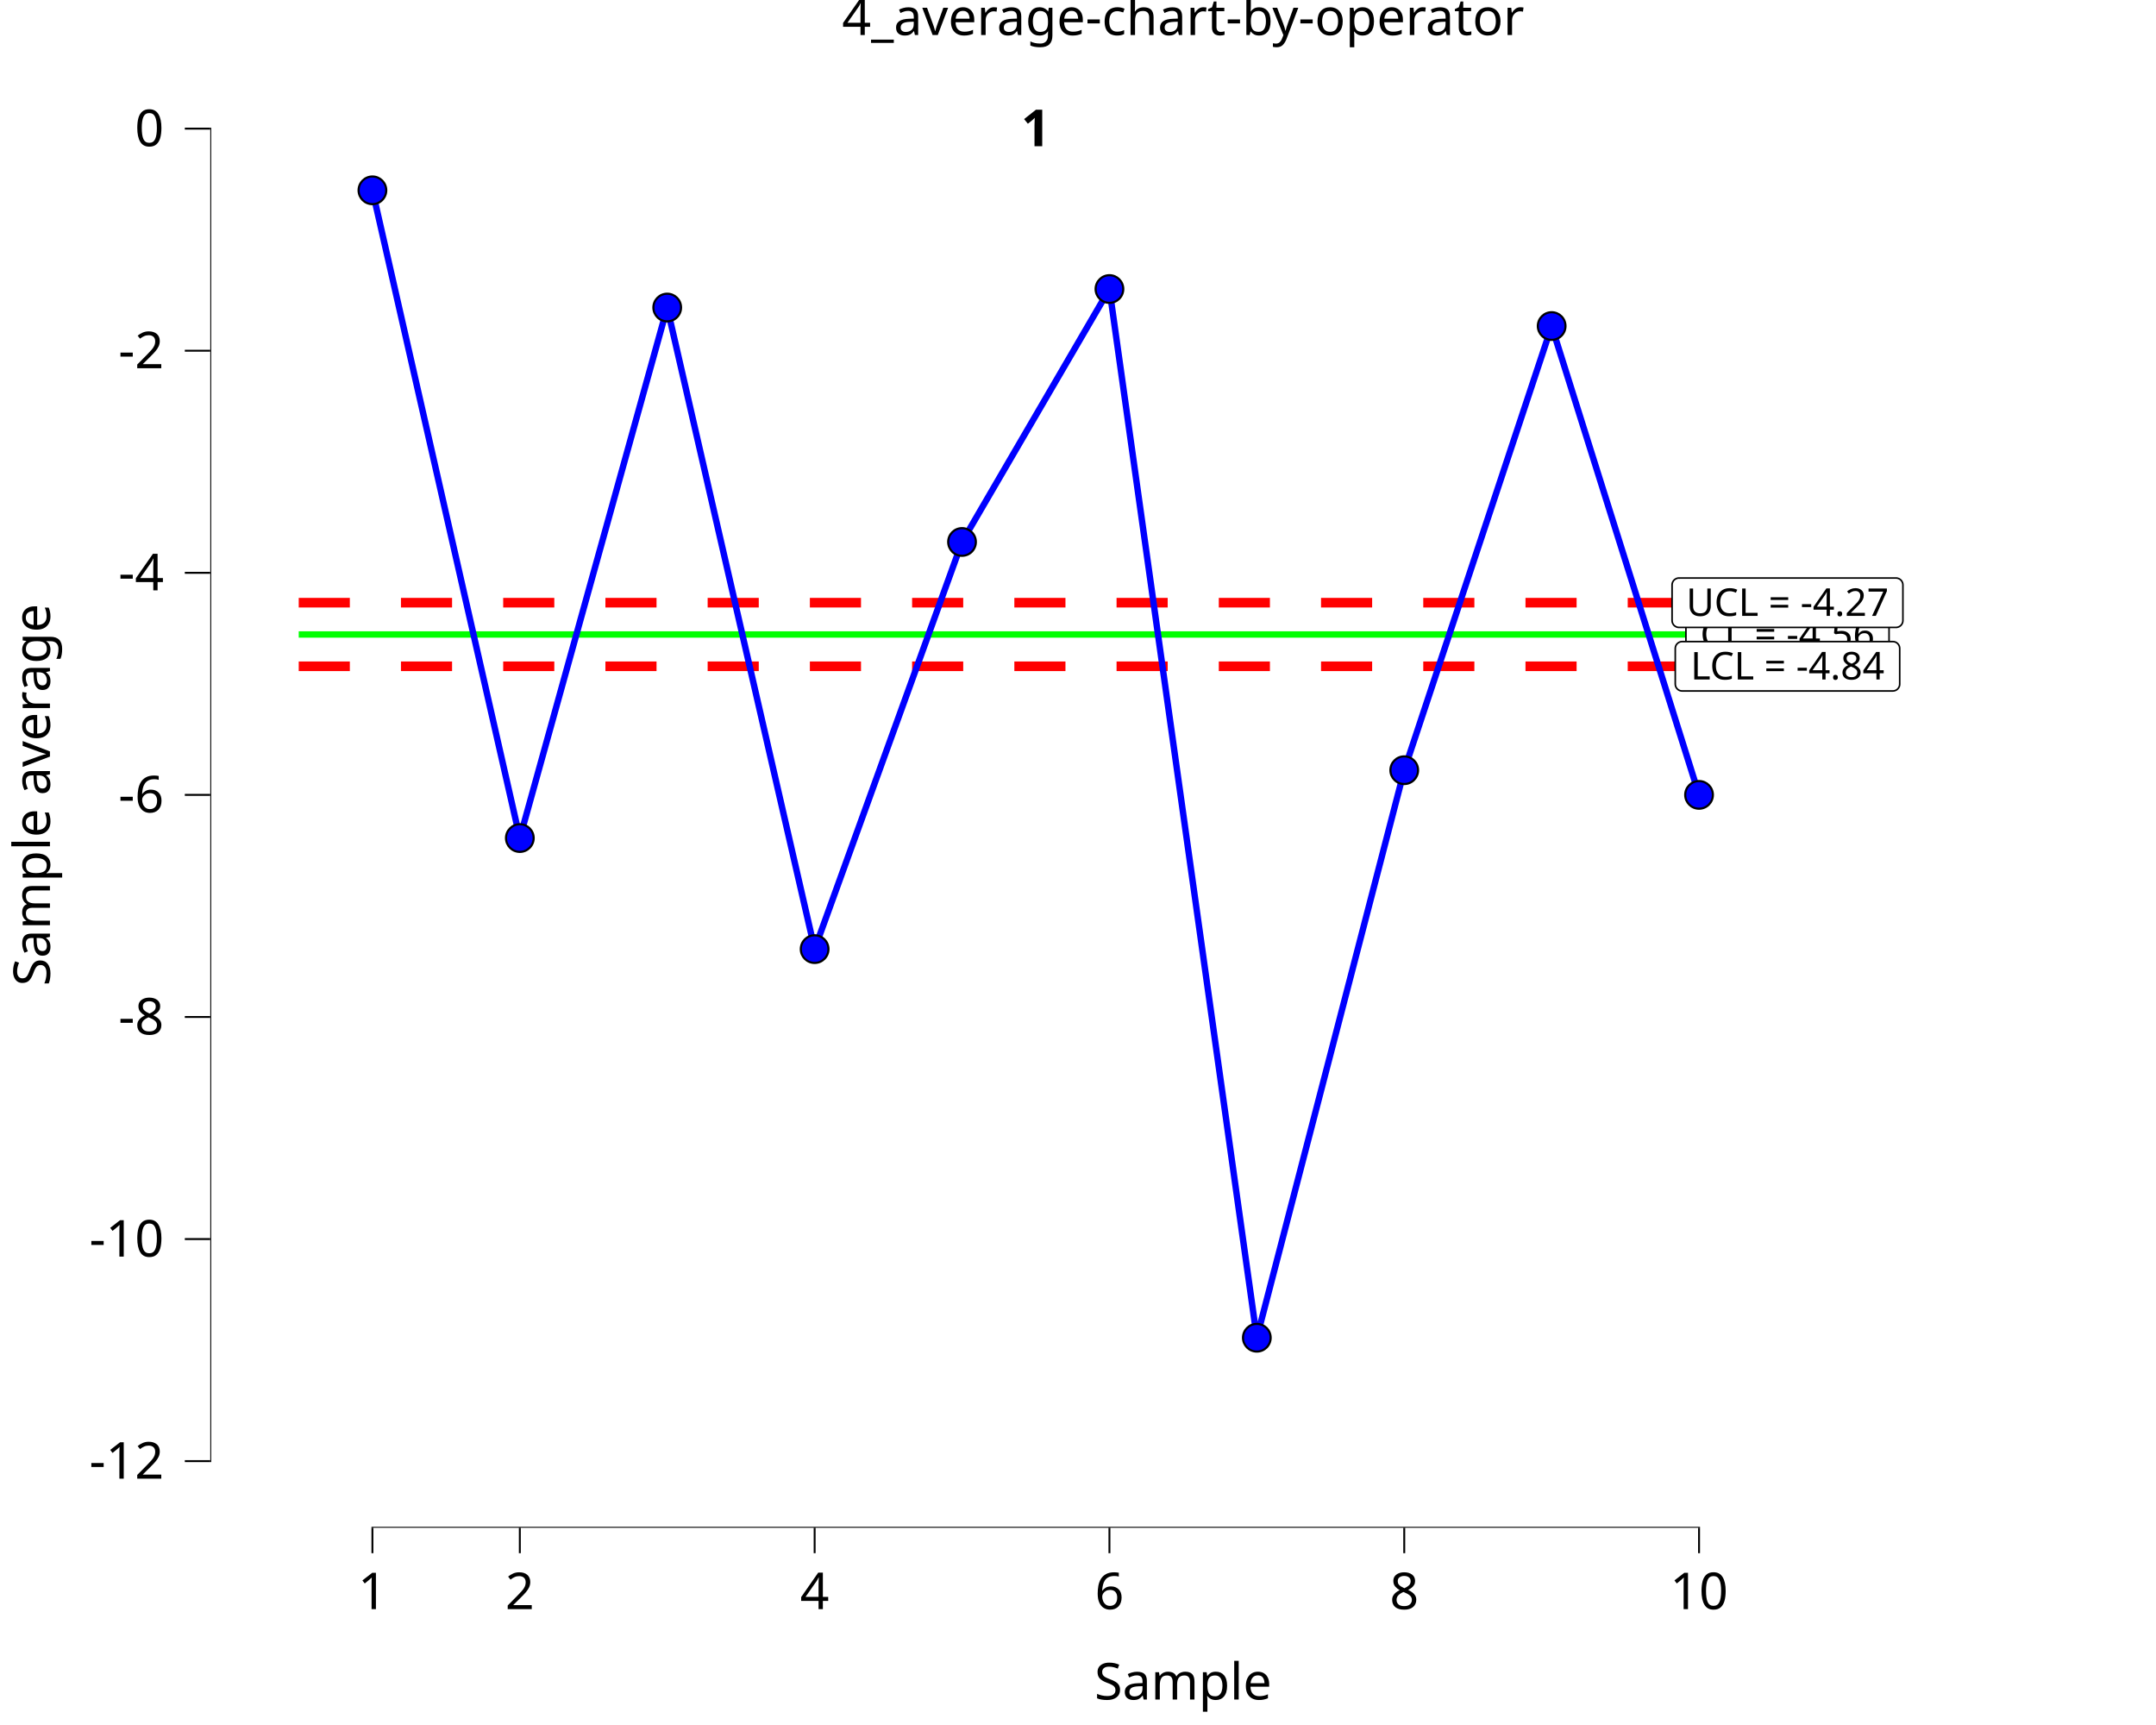
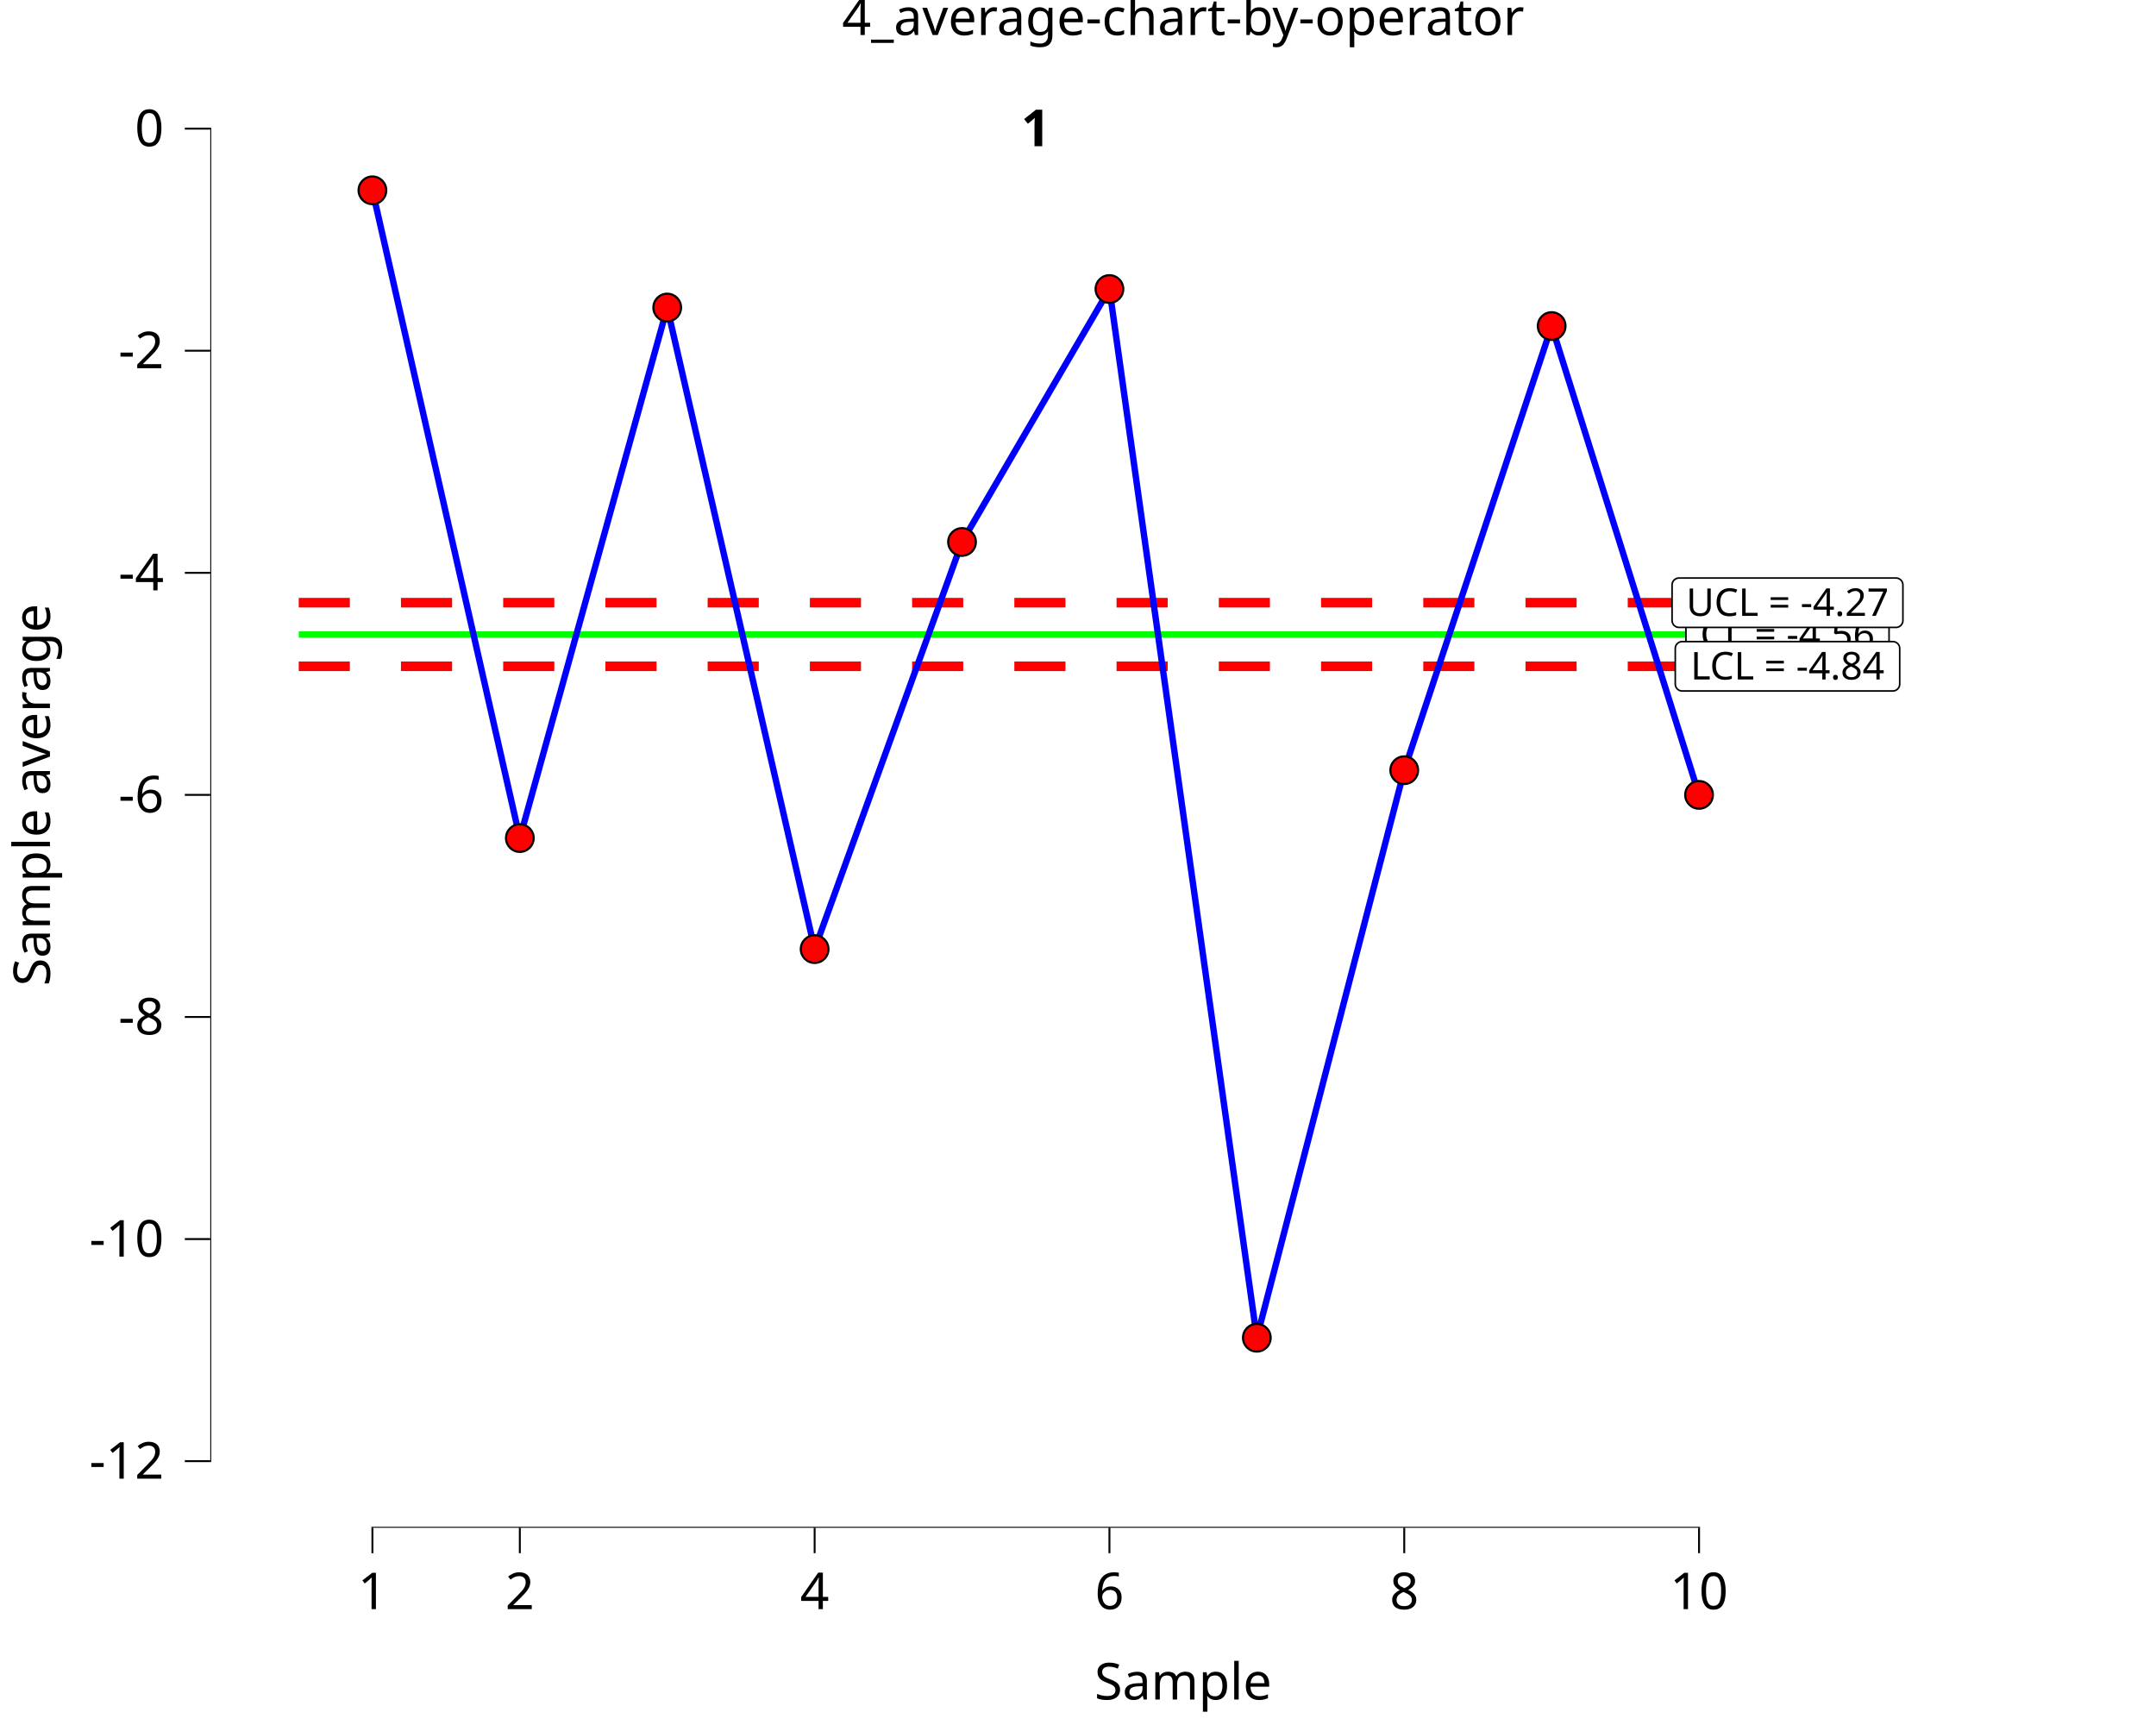
<svg xmlns="http://www.w3.org/2000/svg" class="svglite" data-engine-version="2.0" width="720.00pt" height="576.00pt" viewBox="0 0 720.00 576.00">
  <defs>
    <style type="text/css">
    .svglite line, .svglite polyline, .svglite polygon, .svglite path, .svglite rect, .svglite circle {
      fill: none;
      stroke: #000000;
      stroke-linecap: round;
      stroke-linejoin: round;
      stroke-miterlimit: 10.00;
    }
  </style>
  </defs>
  <rect width="100%" height="100%" style="stroke: none; fill: #FFFFFF;" />
  <defs>
    <clipPath id="cpMC4wMHw3MjAuMDB8MC4wMHw1NzYuMDA=">
      <rect x="0.00" y="0.00" width="720.00" height="576.00" />
    </clipPath>
  </defs>
  <g clip-path="url(#cpMC4wMHw3MjAuMDB8MC4wMHw1NzYuMDA=)">
    <rect x="0.00" y="0.00" width="720.00" height="576.00" style="stroke-width: 10.67; stroke: none;" />
  </g>
  <defs>
    <clipPath id="cpNzAuMjJ8NzIwLjAwfDIwLjcxfDUxMC4xNA==">
      <rect x="70.22" y="20.71" width="649.78" height="489.43" />
    </clipPath>
  </defs>
  <g clip-path="url(#cpNzAuMjJ8NzIwLjAwfDIwLjcxfDUxMC4xNA==)">
    <rect x="70.22" y="20.71" width="649.78" height="489.43" style="stroke-width: 10.67; stroke: none;" />
    <polyline points="99.76,211.87 148.98,211.87 148.98,211.87 198.21,211.87 198.21,211.87 247.43,211.87 247.43,211.87 296.66,211.87 296.66,211.87 345.89,211.87 345.89,211.87 395.11,211.87 395.11,211.87 444.34,211.87 444.34,211.87 493.56,211.87 493.56,211.87 542.79,211.87 542.79,211.87 592.01,211.87 592.01,211.87 " style="stroke-width: 2.13; stroke: #00FF00; stroke-linecap: butt;" />
    <polyline points="99.76,201.25 148.98,201.25 148.98,201.25 198.21,201.25 198.21,201.25 247.43,201.25 247.43,201.25 296.66,201.25 296.66,201.25 345.89,201.25 345.89,201.25 395.11,201.25 395.11,201.25 444.34,201.25 444.34,201.25 493.56,201.25 493.56,201.25 542.79,201.25 542.79,201.25 592.01,201.25 592.01,201.25 " style="stroke-width: 3.20; stroke: #FF0000; stroke-dasharray: 17.07,17.07; stroke-linecap: butt;" />
    <polyline points="99.76,222.48 148.98,222.48 148.98,222.48 198.21,222.48 198.21,222.48 247.43,222.48 247.43,222.48 296.66,222.48 296.66,222.48 345.89,222.48 345.89,222.48 395.11,222.48 395.11,222.48 444.34,222.48 444.34,222.48 493.56,222.48 493.56,222.48 542.79,222.48 542.79,222.48 592.01,222.48 592.01,222.48 " style="stroke-width: 3.20; stroke: #FF0000; stroke-dasharray: 17.07,17.07; stroke-linecap: butt;" />
    <text x="345.89" y="48.83" text-anchor="middle" style="font-size: 17.07px; font-weight: bold; font-family: sans;" textLength="9.50px" lengthAdjust="spacingAndGlyphs">1</text>
    <polygon points="565.32,220.11 628.55,220.11 628.46,220.11 628.83,220.10 629.19,220.02 629.54,219.89 629.86,219.71 630.14,219.47 630.39,219.19 630.59,218.88 630.73,218.54 630.82,218.18 630.85,217.81 630.85,217.81 630.85,205.92 630.85,205.92 630.82,205.55 630.73,205.19 630.59,204.85 630.39,204.54 630.14,204.26 629.86,204.03 629.54,203.84 629.19,203.71 628.83,203.64 628.55,203.62 565.32,203.62 565.60,203.64 565.23,203.62 564.86,203.67 564.51,203.77 564.17,203.93 563.87,204.14 563.60,204.40 563.38,204.69 563.20,205.02 563.09,205.37 563.03,205.74 563.02,205.92 563.02,217.81 563.03,217.62 563.03,217.99 563.09,218.36 563.20,218.71 563.38,219.04 563.60,219.34 563.87,219.59 564.17,219.80 564.51,219.96 564.86,220.07 565.23,220.11 " style="stroke-width: 0.53; fill: #FFFFFF;" />
    <text x="596.94" y="216.27" text-anchor="middle" style="font-size: 12.80px; font-family: sans;" textLength="60.15px" lengthAdjust="spacingAndGlyphs">CL = -4.56</text>
    <polygon points="561.76,230.73 632.11,230.73 632.02,230.72 632.39,230.71 632.75,230.63 633.10,230.50 633.42,230.32 633.71,230.08 633.95,229.80 634.15,229.49 634.30,229.15 634.38,228.79 634.41,228.42 634.41,228.42 634.41,216.54 634.41,216.54 634.38,216.17 634.30,215.81 634.15,215.46 633.95,215.15 633.71,214.87 633.42,214.64 633.10,214.45 632.75,214.32 632.39,214.25 632.11,214.23 561.76,214.23 562.04,214.25 561.67,214.23 561.30,214.28 560.95,214.38 560.61,214.54 560.31,214.75 560.04,215.01 559.81,215.30 559.64,215.63 559.53,215.98 559.47,216.35 559.46,216.54 559.46,228.42 559.47,228.23 559.47,228.61 559.53,228.97 559.64,229.32 559.81,229.65 560.04,229.95 560.31,230.21 560.61,230.42 560.95,230.58 561.30,230.68 561.67,230.72 " style="stroke-width: 0.53; fill: #FFFFFF;" />
    <text x="596.94" y="226.88" text-anchor="middle" style="font-size: 12.80px; font-family: sans;" textLength="67.27px" lengthAdjust="spacingAndGlyphs">LCL = -4.84</text>
    <polygon points="560.70,209.50 633.17,209.50 633.08,209.50 633.45,209.49 633.81,209.41 634.16,209.28 634.48,209.09 634.77,208.86 635.02,208.58 635.21,208.27 635.36,207.93 635.45,207.57 635.48,207.20 635.48,207.20 635.48,195.31 635.48,195.31 635.45,194.94 635.36,194.58 635.21,194.24 635.02,193.93 634.77,193.65 634.48,193.42 634.16,193.23 633.81,193.10 633.45,193.02 633.17,193.01 560.70,193.01 560.98,193.02 560.61,193.01 560.24,193.05 559.88,193.16 559.55,193.32 559.24,193.53 558.97,193.78 558.75,194.08 558.58,194.41 558.46,194.76 558.40,195.13 558.39,195.31 558.39,207.20 558.40,207.01 558.40,207.38 558.46,207.75 558.58,208.10 558.75,208.43 558.97,208.73 559.24,208.98 559.55,209.19 559.88,209.35 560.24,209.46 560.61,209.50 " style="stroke-width: 0.53; fill: #FFFFFF;" />
    <text x="596.94" y="205.66" text-anchor="middle" style="font-size: 12.80px; font-family: sans;" textLength="69.40px" lengthAdjust="spacingAndGlyphs">UCL = -4.27</text>
    <polyline points="124.37,63.55 173.60,279.84 222.82,102.69 272.05,316.92 321.27,180.97 370.50,96.51 419.72,446.69 468.95,257.18 518.18,108.87 567.40,265.42 " style="stroke-width: 2.13; stroke: #0000FF; stroke-linecap: butt;" />
-     <circle cx="124.37" cy="63.55" r="4.62" style="stroke-width: 0.71; fill: #0000FF;" />
-     <circle cx="173.60" cy="279.84" r="4.62" style="stroke-width: 0.71; fill: #0000FF;" />
-     <circle cx="222.82" cy="102.69" r="4.62" style="stroke-width: 0.71; fill: #0000FF;" />
-     <circle cx="272.05" cy="316.92" r="4.62" style="stroke-width: 0.71; fill: #0000FF;" />
-     <circle cx="321.27" cy="180.97" r="4.62" style="stroke-width: 0.71; fill: #0000FF;" />
-     <circle cx="370.50" cy="96.51" r="4.62" style="stroke-width: 0.71; fill: #0000FF;" />
-     <circle cx="419.72" cy="446.69" r="4.62" style="stroke-width: 0.71; fill: #0000FF;" />
-     <circle cx="468.95" cy="257.18" r="4.62" style="stroke-width: 0.71; fill: #0000FF;" />
-     <circle cx="518.18" cy="108.87" r="4.62" style="stroke-width: 0.71; fill: #0000FF;" />
-     <circle cx="567.40" cy="265.42" r="4.62" style="stroke-width: 0.71; fill: #0000FF;" />
+     <circle cx="124.37" cy="63.55" r="4.62" style="stroke-width: 0.71; fill: #FF0000;" />
+     <circle cx="173.60" cy="279.84" r="4.62" style="stroke-width: 0.71; fill: #FF0000;" />
+     <circle cx="222.82" cy="102.69" r="4.62" style="stroke-width: 0.71; fill: #FF0000;" />
+     <circle cx="272.05" cy="316.92" r="4.62" style="stroke-width: 0.71; fill: #FF0000;" />
+     <circle cx="321.27" cy="180.97" r="4.62" style="stroke-width: 0.71; fill: #FF0000;" />
+     <circle cx="370.50" cy="96.51" r="4.62" style="stroke-width: 0.71; fill: #FF0000;" />
+     <circle cx="419.72" cy="446.69" r="4.62" style="stroke-width: 0.71; fill: #FF0000;" />
+     <circle cx="468.95" cy="257.18" r="4.62" style="stroke-width: 0.71; fill: #FF0000;" />
+     <circle cx="518.18" cy="108.87" r="4.62" style="stroke-width: 0.71; fill: #FF0000;" />
+     <circle cx="567.40" cy="265.42" r="4.62" style="stroke-width: 0.71; fill: #FF0000;" />
    <line x1="124.05" y1="510.14" x2="567.72" y2="510.14" style="stroke-width: 0.64; stroke-linecap: butt;" />
    <line x1="70.22" y1="488.21" x2="70.22" y2="42.64" style="stroke-width: 0.64; stroke-linecap: butt;" />
    <rect x="70.22" y="20.71" width="649.78" height="489.43" style="stroke-width: 0.00; stroke: none;" />
  </g>
  <g clip-path="url(#cpMC4wMHw3MjAuMDB8MC4wMHw1NzYuMDA=)">
    <polyline points="70.22,510.14 70.22,20.71 " style="stroke-width: 0.00; stroke: none; stroke-linecap: butt;" />
    <text x="54.74" y="493.74" text-anchor="end" style="font-size: 17.00px; font-family: sans;" textLength="24.57px" lengthAdjust="spacingAndGlyphs">-12</text>
    <text x="54.74" y="419.59" text-anchor="end" style="font-size: 17.00px; font-family: sans;" textLength="24.57px" lengthAdjust="spacingAndGlyphs">-10</text>
    <text x="54.74" y="345.43" text-anchor="end" style="font-size: 17.00px; font-family: sans;" textLength="15.12px" lengthAdjust="spacingAndGlyphs">-8</text>
    <text x="54.74" y="271.27" text-anchor="end" style="font-size: 17.00px; font-family: sans;" textLength="15.12px" lengthAdjust="spacingAndGlyphs">-6</text>
    <text x="54.74" y="197.12" text-anchor="end" style="font-size: 17.00px; font-family: sans;" textLength="15.12px" lengthAdjust="spacingAndGlyphs">-4</text>
    <text x="54.74" y="122.96" text-anchor="end" style="font-size: 17.00px; font-family: sans;" textLength="15.12px" lengthAdjust="spacingAndGlyphs">-2</text>
    <text x="54.74" y="48.80" text-anchor="end" style="font-size: 17.00px; font-family: sans;" textLength="9.46px" lengthAdjust="spacingAndGlyphs">0</text>
    <polyline points="61.72,487.89 70.22,487.89 " style="stroke-width: 0.64; stroke-linecap: butt;" />
    <polyline points="61.72,413.74 70.22,413.74 " style="stroke-width: 0.64; stroke-linecap: butt;" />
    <polyline points="61.72,339.58 70.22,339.58 " style="stroke-width: 0.64; stroke-linecap: butt;" />
    <polyline points="61.72,265.42 70.22,265.42 " style="stroke-width: 0.64; stroke-linecap: butt;" />
    <polyline points="61.72,191.27 70.22,191.27 " style="stroke-width: 0.64; stroke-linecap: butt;" />
    <polyline points="61.72,117.11 70.22,117.11 " style="stroke-width: 0.64; stroke-linecap: butt;" />
    <polyline points="61.72,42.95 70.22,42.95 " style="stroke-width: 0.64; stroke-linecap: butt;" />
    <polyline points="70.22,510.14 720.00,510.14 " style="stroke-width: 0.00; stroke: none; stroke-linecap: butt;" />
    <polyline points="124.37,518.64 124.37,510.14 " style="stroke-width: 0.64; stroke-linecap: butt;" />
    <polyline points="173.60,518.64 173.60,510.14 " style="stroke-width: 0.64; stroke-linecap: butt;" />
    <polyline points="272.05,518.64 272.05,510.14 " style="stroke-width: 0.64; stroke-linecap: butt;" />
    <polyline points="370.50,518.64 370.50,510.14 " style="stroke-width: 0.64; stroke-linecap: butt;" />
    <polyline points="468.95,518.64 468.95,510.14 " style="stroke-width: 0.64; stroke-linecap: butt;" />
    <polyline points="567.40,518.64 567.40,510.14 " style="stroke-width: 0.64; stroke-linecap: butt;" />
    <text x="124.37" y="537.32" text-anchor="middle" style="font-size: 17.00px; font-family: sans;" textLength="9.46px" lengthAdjust="spacingAndGlyphs">1</text>
    <text x="173.60" y="537.32" text-anchor="middle" style="font-size: 17.00px; font-family: sans;" textLength="9.46px" lengthAdjust="spacingAndGlyphs">2</text>
    <text x="272.05" y="537.32" text-anchor="middle" style="font-size: 17.00px; font-family: sans;" textLength="9.46px" lengthAdjust="spacingAndGlyphs">4</text>
    <text x="370.50" y="537.32" text-anchor="middle" style="font-size: 17.00px; font-family: sans;" textLength="9.46px" lengthAdjust="spacingAndGlyphs">6</text>
    <text x="468.95" y="537.32" text-anchor="middle" style="font-size: 17.00px; font-family: sans;" textLength="9.46px" lengthAdjust="spacingAndGlyphs">8</text>
    <text x="567.40" y="537.32" text-anchor="middle" style="font-size: 17.00px; font-family: sans;" textLength="18.91px" lengthAdjust="spacingAndGlyphs">10</text>
    <text x="395.11" y="567.49" text-anchor="middle" style="font-size: 17.00px; font-family: sans;" textLength="57.65px" lengthAdjust="spacingAndGlyphs">Sample</text>
    <text transform="translate(16.68,265.42) rotate(-90)" text-anchor="middle" style="font-size: 17.00px; font-family: sans;" textLength="123.82px" lengthAdjust="spacingAndGlyphs">Sample average</text>
    <text x="395.11" y="11.70" text-anchor="middle" style="font-size: 17.00px; font-family: sans;" textLength="216.42px" lengthAdjust="spacingAndGlyphs">4_average-chart-by-operator</text>
  </g>
</svg>
